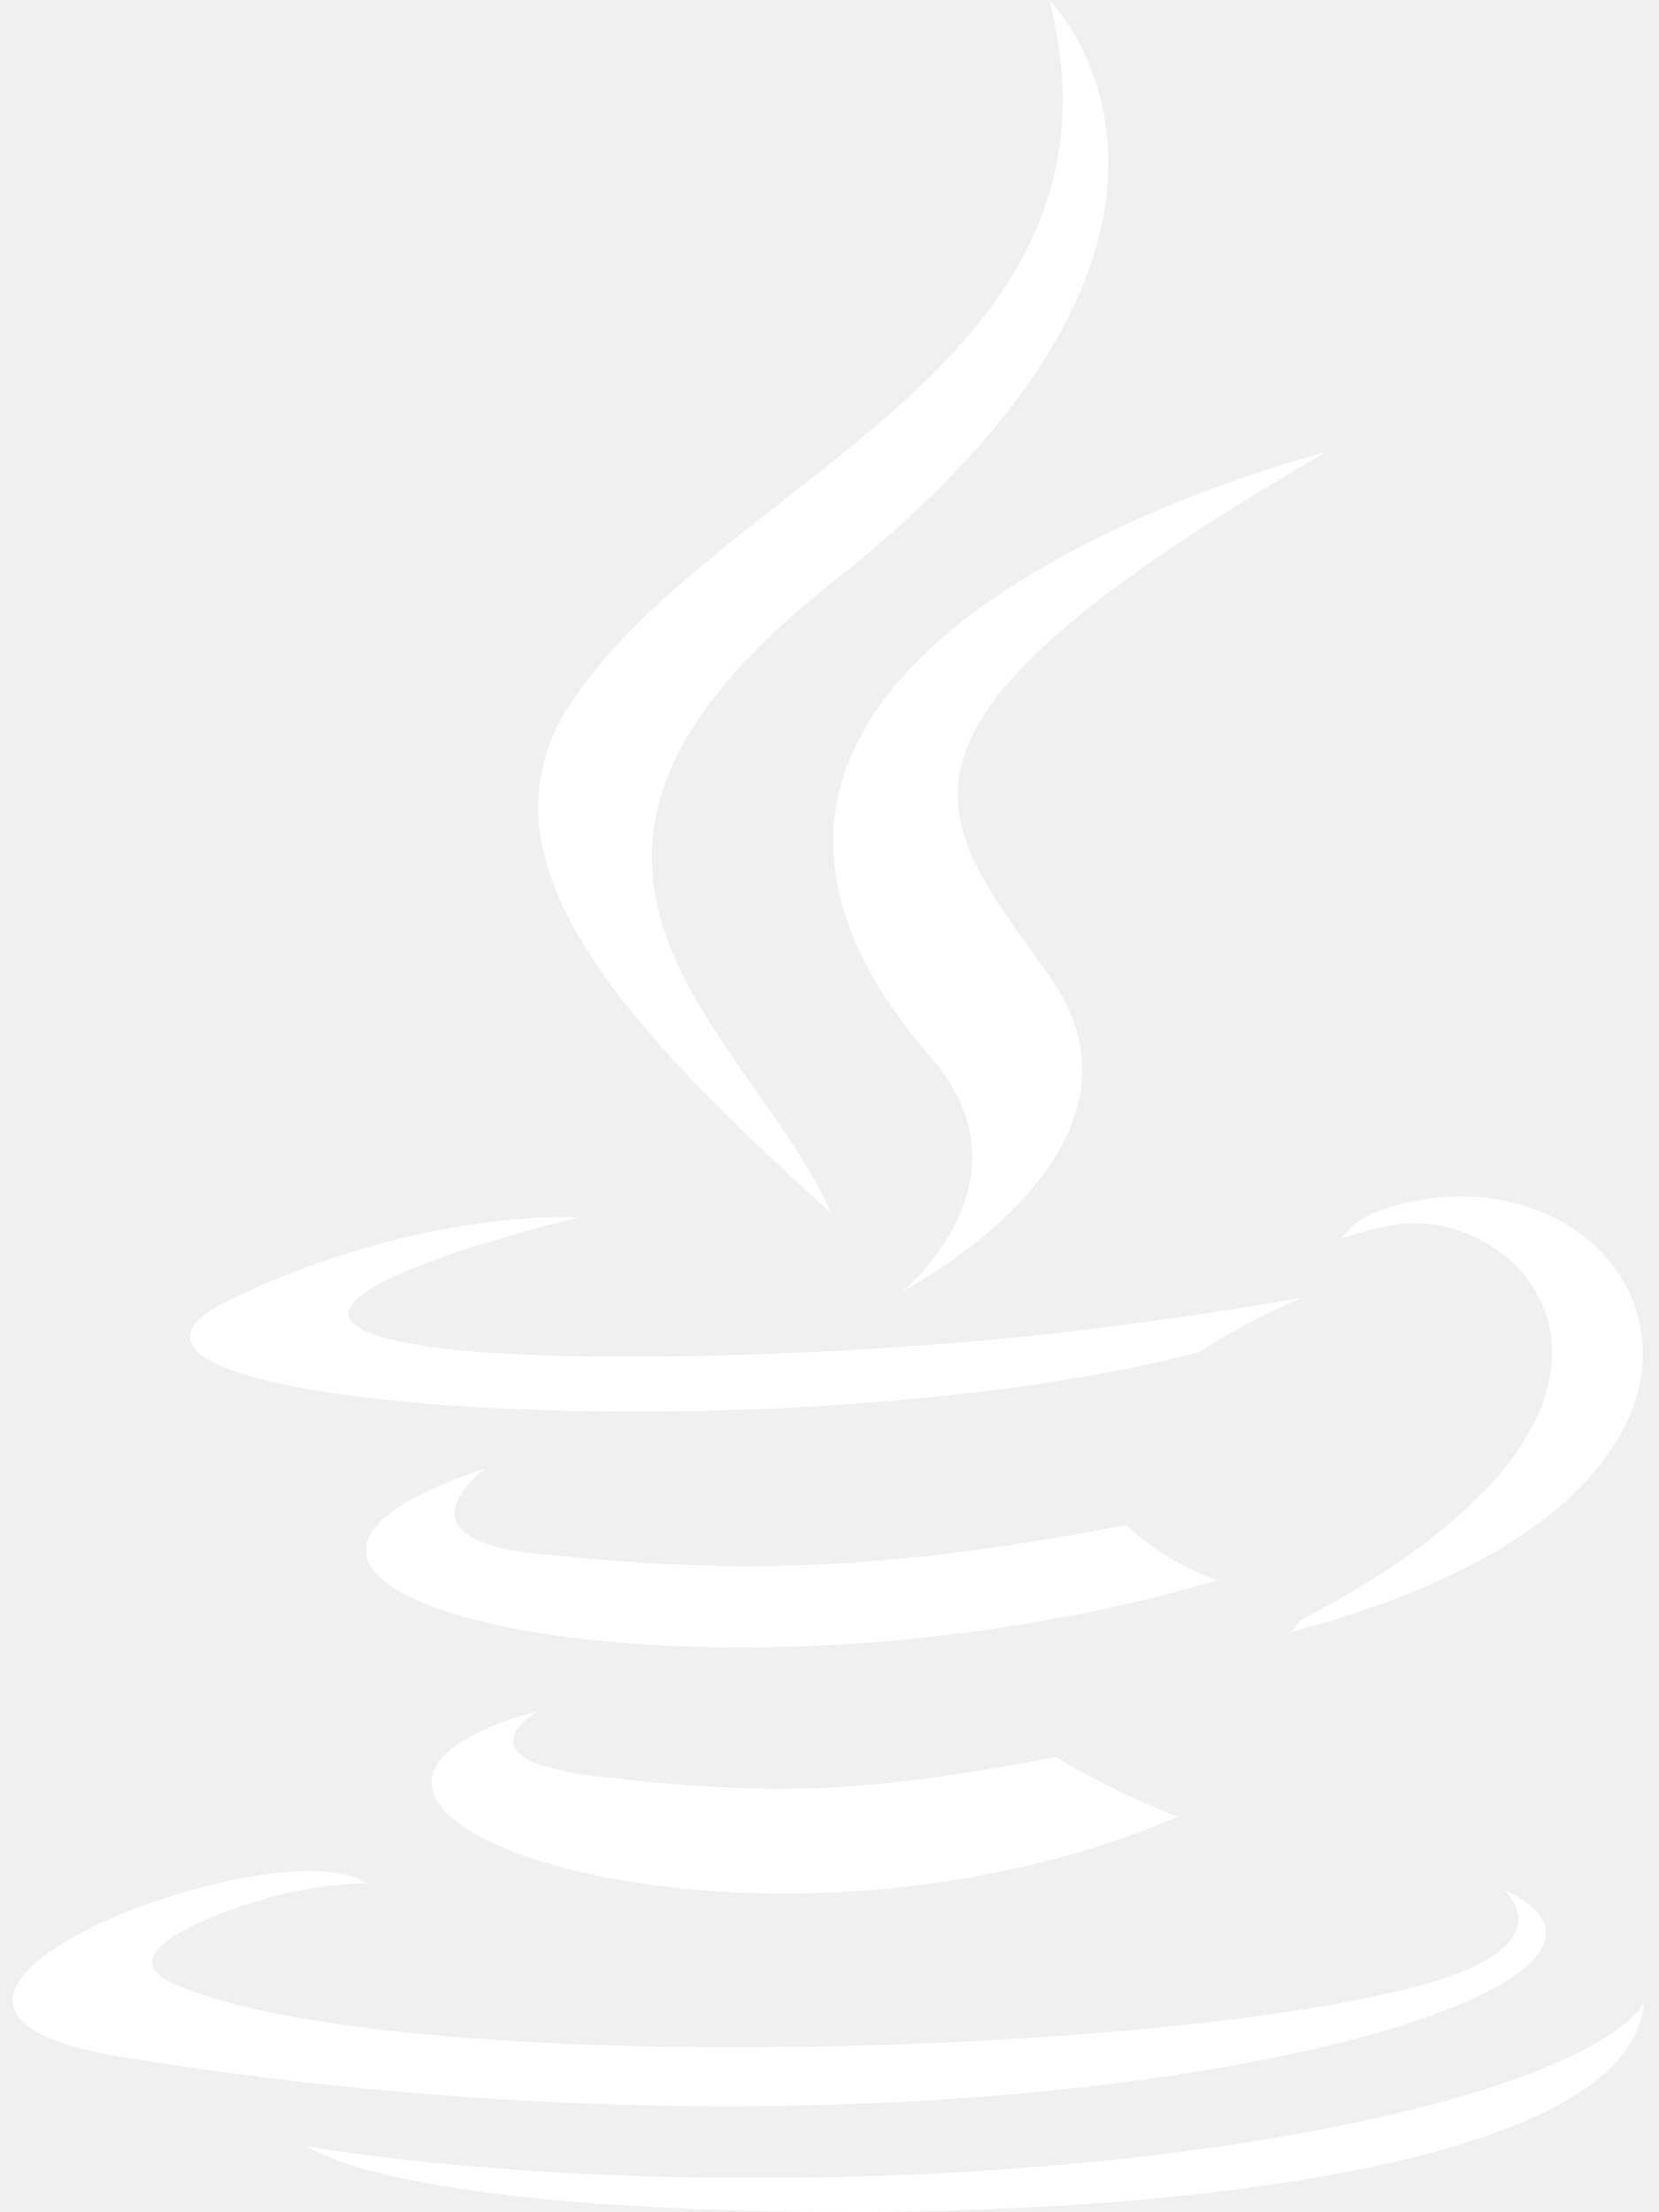
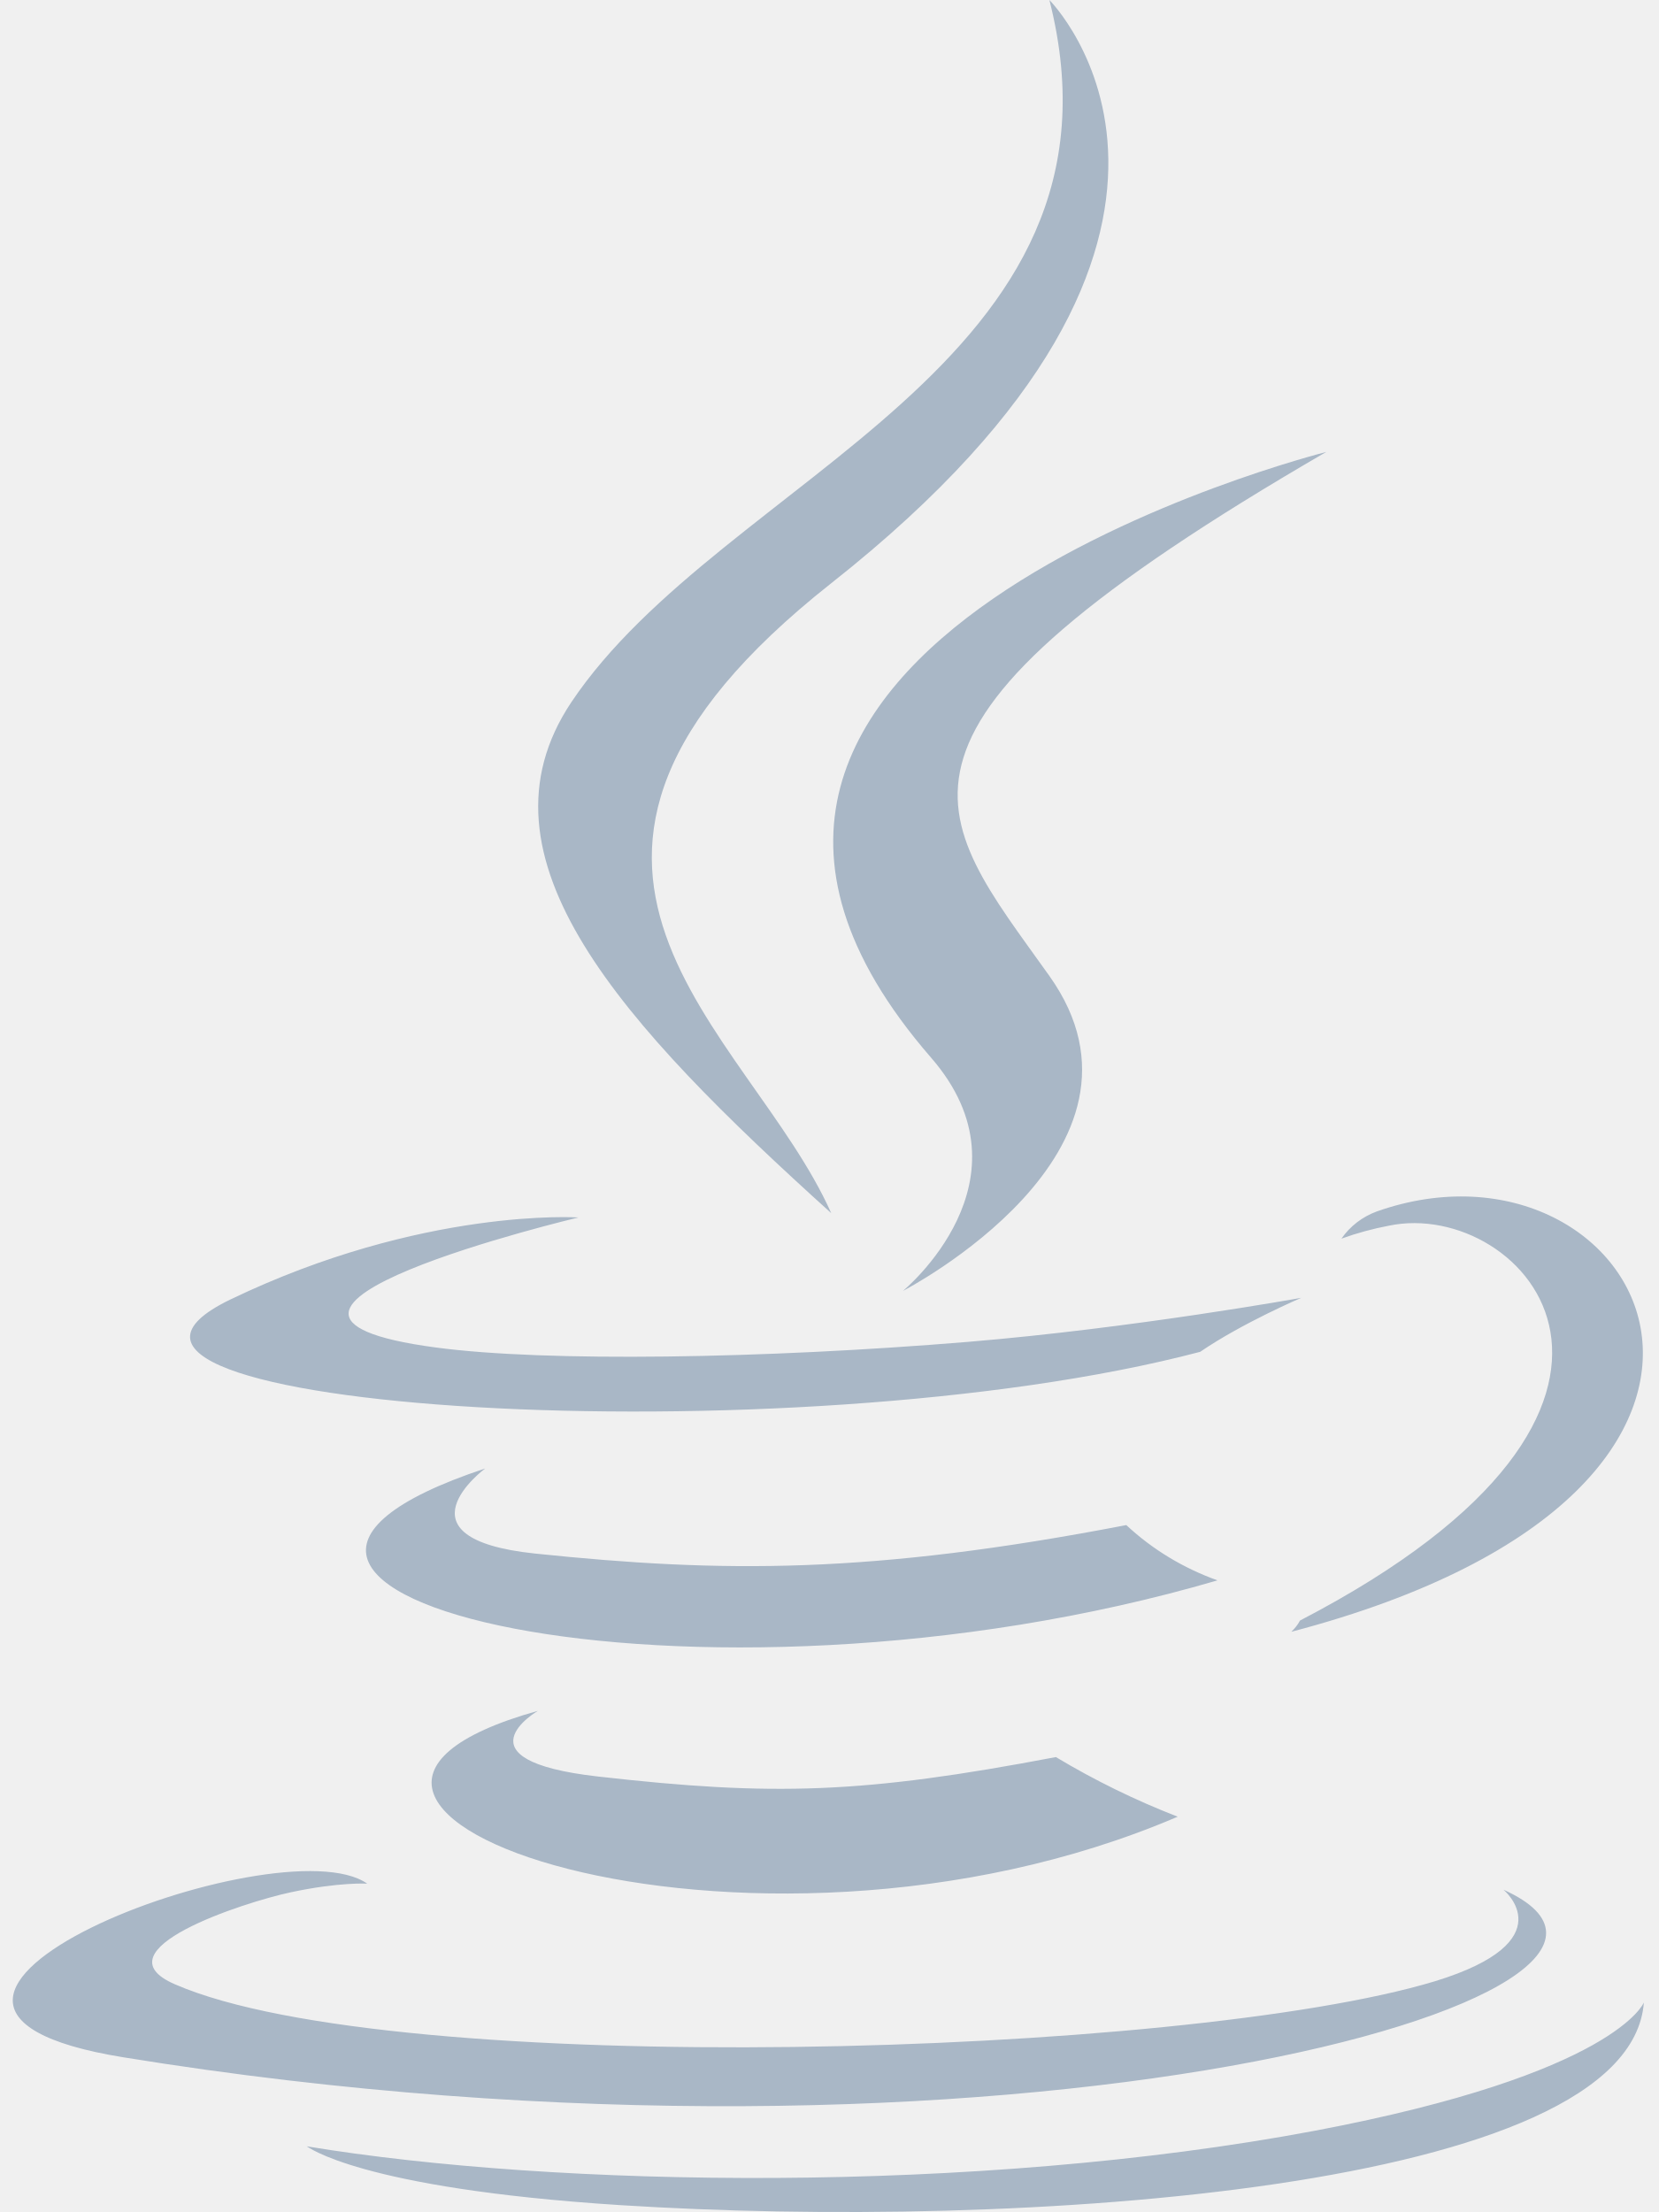
- <svg xmlns="http://www.w3.org/2000/svg" viewBox="0 0 384 512" fill="#fff">
+ <svg xmlns="http://www.w3.org/2000/svg" viewBox="0 0 384 512" fill="#a9b7c6">
  <path d="M277.8 312.9c9.8-6.7 23.4-12.5 23.4-12.5s-38.7 7-77.2 10.2c-47.1 3.9-97.7 4.7-123.1 1.3-60.1-8 33-30.1 33-30.1s-36.1-2.4-80.6 19c-52.5 25.4 130 37 224.5 12.1zm-85.4-32.1c-19-42.7-83.1-80.2 0-145.8 103.7-81.8 50.5-135 50.5-135 21.5 84.5-75.6 110.1-110.7 162.6-23.9 35.9 11.7 74.4 60.2 118.2zM307 104.6c.1 0-175.2 43.8-91.5 140.2 24.7 28.4-6.5 54-6.5 54s62.7-32.4 33.9-72.9C216 188.1 195.4 169.3 307 104.6zm-6.1 270.5c-.5 1-1.2 1.8-2 2.6 128.3-33.7 81.1-118.9 19.8-97.3-3.3 1.2-6.2 3.4-8.2 6.3 3.6-1.3 7.3-2.3 11-3 31-6.5 75.5 41.5-20.6 91.4zM348 437.4s14.5 11.9-15.9 21.2c-57.9 17.5-240.8 22.8-291.6 .7-18.3-7.9 16-19 26.8-21.3 11.2-2.4 17.7-2 17.7-2-20.3-14.3-131.3 28.1-56.4 40.2 204.2 33.2 372.4-14.9 319.4-38.8zM124.5 396c-78.7 22 47.9 67.4 148.1 24.5-9.8-3.8-19.2-8.4-28.2-13.8-44.7 8.5-65.4 9.1-106 4.5-33.5-3.8-13.9-15.2-13.9-15.2zm179.8 97.2c-78.7 14.8-175.8 13.1-233.3 3.6 0-.1 11.8 9.7 72.4 13.6 92.2 5.9 233.8-3.3 237.1-46.9 0 0-6.4 16.5-76.2 29.7zM260.7 353c-59.2 11.4-93.5 11.1-136.8 6.6-33.5-3.5-11.6-19.7-11.6-19.7-86.8 28.8 48.2 61.4 169.5 25.9-7.8-2.8-15-7.1-21.1-12.8z" />
</svg>
